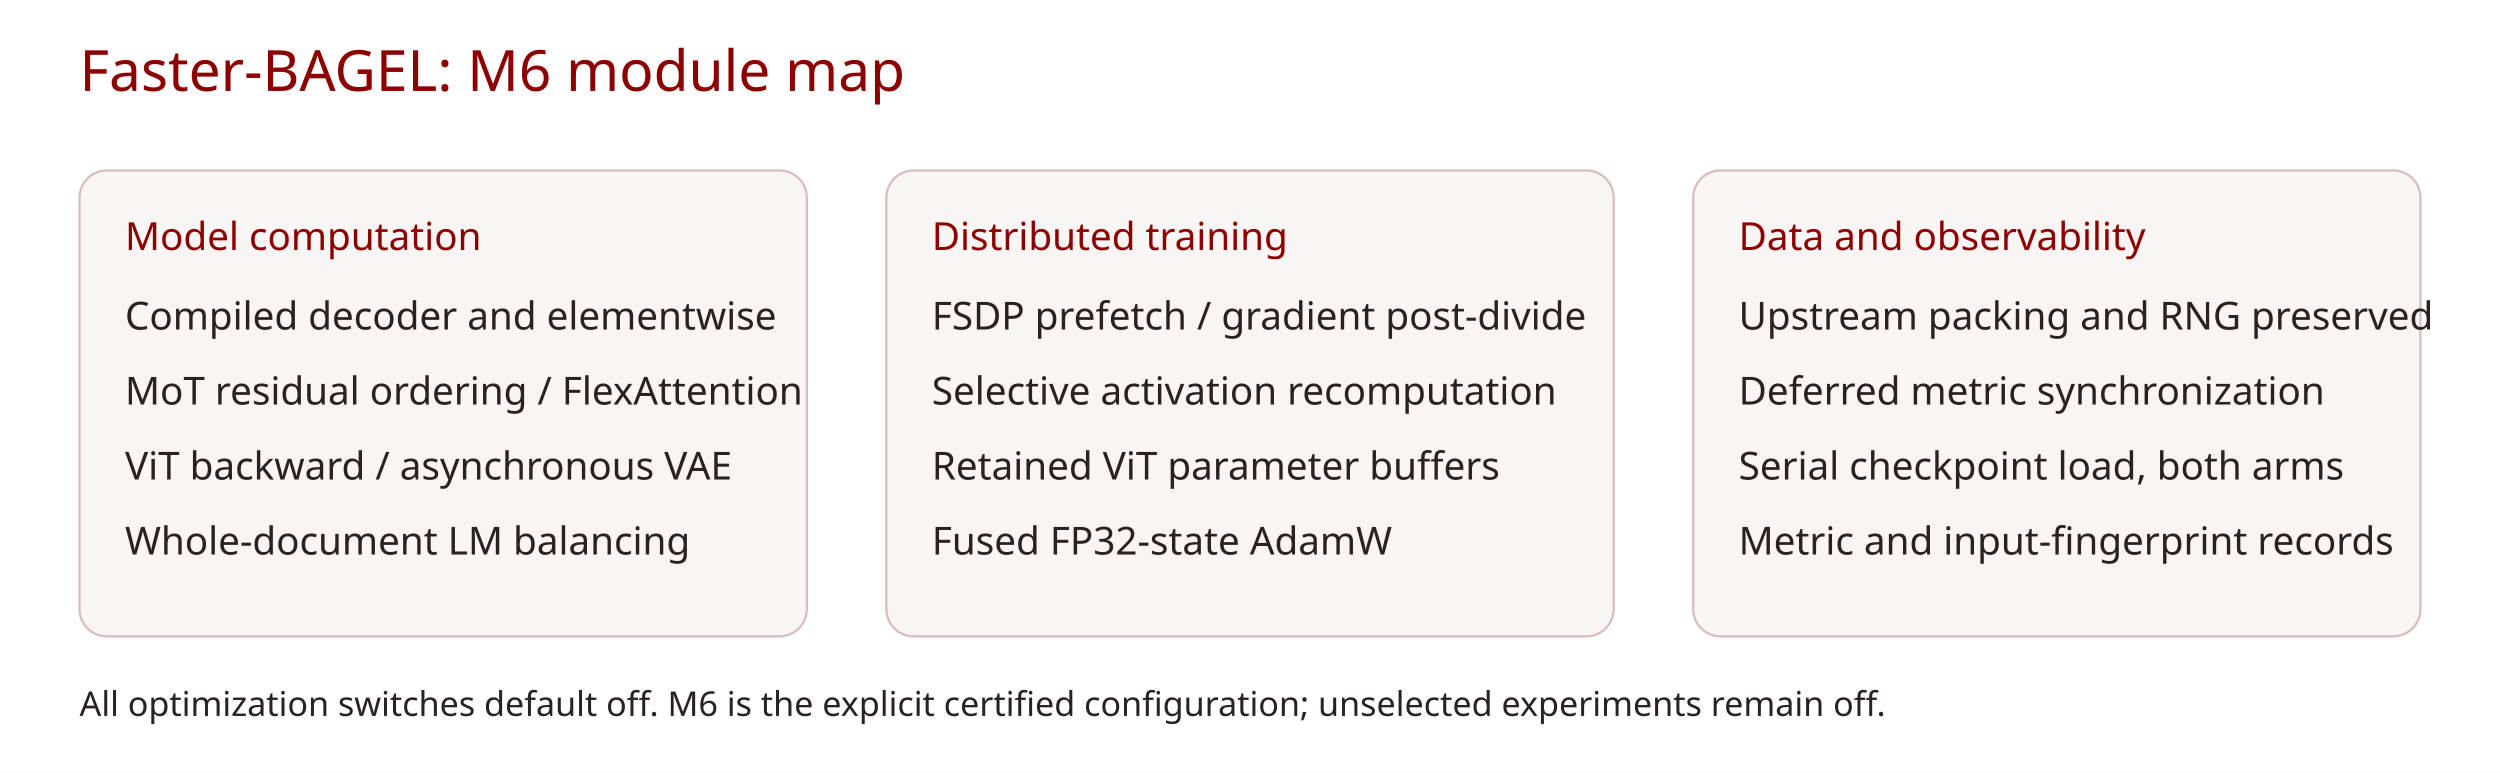
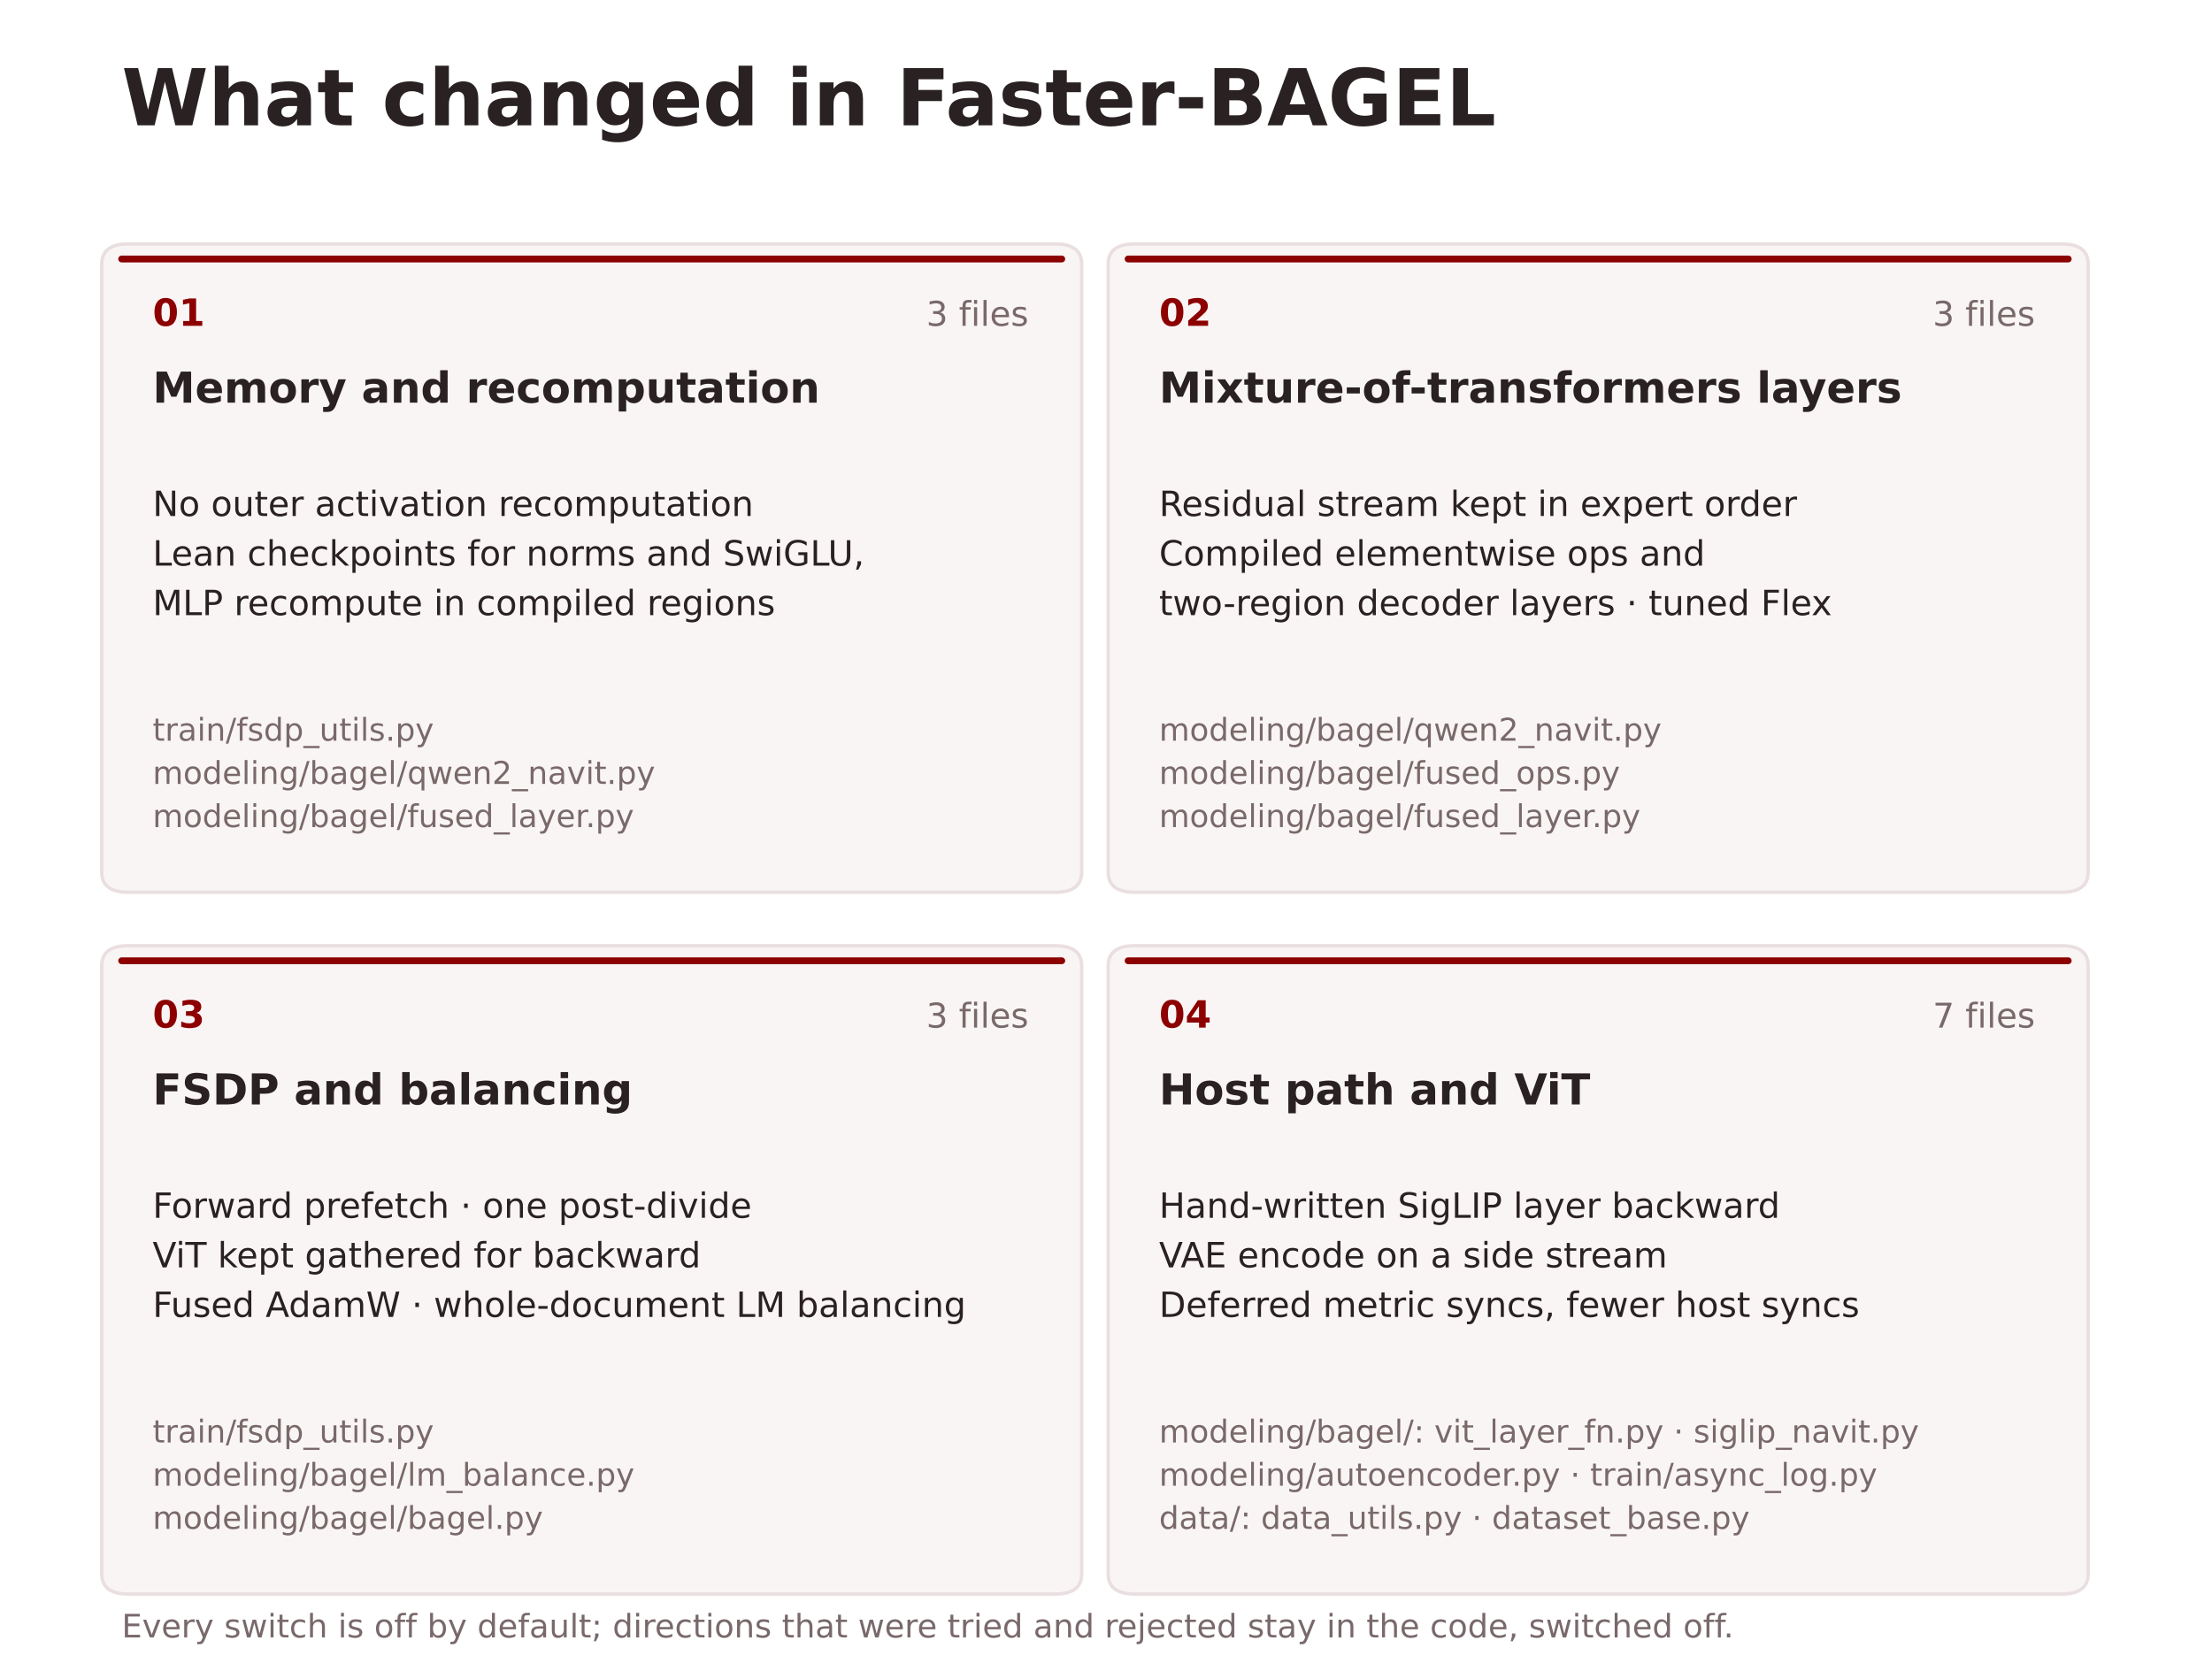
- <svg xmlns="http://www.w3.org/2000/svg" width="1100" height="340" viewBox="0 0 1100 340" role="img" aria-label="M6 optimization module map">
-   <rect width="1100" height="340" fill="white" />
-   <g font-family="sans-serif" fill="#292122">
-     <text x="35" y="40" font-size="25" fill="#8C0000">Faster-BAGEL: M6 module map</text>
-     <g fill="#FAF5F5" stroke="#D7BDBF">
-       <rect x="35" y="75" width="320" height="205" rx="12" />
-       <rect x="390" y="75" width="320" height="205" rx="12" />
-       <rect x="745" y="75" width="320" height="205" rx="12" />
+ <svg xmlns="http://www.w3.org/2000/svg" width="648pt" height="489.6pt" viewBox="0 0 648 489.6" version="1.1">
+   <defs>
+     <style type="text/css">*{stroke-linejoin: round; stroke-linecap: butt}</style>
+   </defs>
+   <g id="figure_1">
+     <g id="patch_1">
+       <path d="M 0 489.6 L 648 489.6 L 648 0 L 0 0 z " style="fill: #ffffff" />
    </g>
-     <g font-size="17">
-       <text x="55" y="110" fill="#8C0000">Model computation</text>
-       <text x="55" y="145">Compiled decoder and elementwise</text>
-       <text x="55" y="178">MoT residual ordering / FlexAttention</text>
-       <text x="55" y="211">ViT backward / asynchronous VAE</text>
-       <text x="55" y="244">Whole-document LM balancing</text>
-       <text x="410" y="110" fill="#8C0000">Distributed training</text>
-       <text x="410" y="145">FSDP prefetch / gradient post-divide</text>
-       <text x="410" y="178">Selective activation recomputation</text>
-       <text x="410" y="211">Retained ViT parameter buffers</text>
-       <text x="410" y="244">Fused FP32-state AdamW</text>
-       <text x="765" y="110" fill="#8C0000">Data and observability</text>
-       <text x="765" y="145">Upstream packing and RNG preserved</text>
-       <text x="765" y="178">Deferred metric synchronization</text>
-       <text x="765" y="211">Serial checkpoint load, both arms</text>
-       <text x="765" y="244">Metric and input-fingerprint records</text>
+     <g id="axes_1">
+       <g id="patch_2">
+         <path d="M 37.584 261.446 L 309.096 261.446 Q 316.872 261.446 316.872 255.571 L 316.872 77.357 Q 316.872 71.482 309.096 71.482 L 37.584 71.482 Q 29.808 71.482 29.808 77.357 L 29.808 255.571 Q 29.808 261.446 37.584 261.446 z " clip-path="url(#p2de1178764)" style="fill: #faf5f5; stroke: #eadfe0; stroke-linejoin: miter" />
+       </g>
+       <g id="patch_3">
+         <path d="M 332.424 261.446 L 603.936 261.446 Q 611.712 261.446 611.712 255.571 L 611.712 77.357 Q 611.712 71.482 603.936 71.482 L 332.424 71.482 Q 324.648 71.482 324.648 77.357 L 324.648 255.571 Q 324.648 261.446 332.424 261.446 z " clip-path="url(#p2de1178764)" style="fill: #faf5f5; stroke: #eadfe0; stroke-linejoin: miter" />
+       </g>
+       <g id="patch_4">
+         <path d="M 37.584 467.078 L 309.096 467.078 Q 316.872 467.078 316.872 461.203 L 316.872 282.989 Q 316.872 277.114 309.096 277.114 L 37.584 277.114 Q 29.808 277.114 29.808 282.989 L 29.808 461.203 Q 29.808 467.078 37.584 467.078 z " clip-path="url(#p2de1178764)" style="fill: #faf5f5; stroke: #eadfe0; stroke-linejoin: miter" />
+       </g>
+       <g id="patch_5">
+         <path d="M 332.424 467.078 L 603.936 467.078 Q 611.712 467.078 611.712 461.203 L 611.712 282.989 Q 611.712 277.114 603.936 277.114 L 332.424 277.114 Q 324.648 277.114 324.648 282.989 L 324.648 461.203 Q 324.648 467.078 332.424 467.078 z " clip-path="url(#p2de1178764)" style="fill: #faf5f5; stroke: #eadfe0; stroke-linejoin: miter" />
+       </g>
+       <g id="line2d_1">
+         <path d="M 35.64 75.888 L 311.04 75.888 " clip-path="url(#p2de1178764)" style="fill: none; stroke: #8c0000; stroke-width: 2; stroke-linecap: round" />
+       </g>
+       <g id="line2d_2">
+         <path d="M 330.48 75.888 L 605.88 75.888 " clip-path="url(#p2de1178764)" style="fill: none; stroke: #8c0000; stroke-width: 2; stroke-linecap: round" />
+       </g>
+       <g id="line2d_3">
+         <path d="M 35.64 281.52 L 311.04 281.52 " clip-path="url(#p2de1178764)" style="fill: none; stroke: #8c0000; stroke-width: 2; stroke-linecap: round" />
+       </g>
+       <g id="line2d_4">
+         <path d="M 330.48 281.52 L 605.88 281.52 " clip-path="url(#p2de1178764)" style="fill: none; stroke: #8c0000; stroke-width: 2; stroke-linecap: round" />
+       </g>
+       <g id="text_1">
+         <text style="fill: #292122; font: 700 23px 'DejaVu Sans'; text-anchor: start" x="35.64" y="36.72" transform="rotate(-0 35.64 36.72)">What changed in Faster-BAGEL</text>
+       </g>
+       <g id="text_2">
+         <text style="fill: #8c0000; font: 700 11px 'DejaVu Sans'; text-anchor: start" x="44.712" y="95.472" transform="rotate(-0 44.712 95.472)">01</text>
+       </g>
+       <g id="text_3">
+         <text style="fill: #79696b; font: 10px 'DejaVu Sans'; text-anchor: end" x="301.32" y="95.472" transform="rotate(-0 301.32 95.472)">3 files</text>
+       </g>
+       <g id="text_4">
+         <text style="fill: #292122; font: 700 12.5px 'DejaVu Sans'; text-anchor: start" x="44.712" y="117.994" transform="rotate(-0 44.712 117.9936)">Memory and recomputation</text>
+       </g>
+       <g id="text_5">
+         <text style="fill: #292122; font: 10.2px 'DejaVu Sans'" transform="translate(44.712 151.2032)">No outer activation recomputation</text>
+         <text style="fill: #292122; font: 10.2px 'DejaVu Sans'" transform="translate(44.712 165.7251)">Lean checkpoints for norms and SwiGLU,</text>
+         <text style="fill: #292122; font: 10.2px 'DejaVu Sans'" transform="translate(44.712 180.2471)">MLP recompute in compiled regions</text>
+       </g>
+       <g id="text_6">
+         <text style="fill: #79696b; font: 9.2px 'DejaVu Sans'" transform="translate(44.712 217.0419)">train/fsdp_utils.py</text>
+         <text style="fill: #79696b; font: 9.2px 'DejaVu Sans'" transform="translate(44.712 229.697)">modeling/bagel/qwen2_navit.py</text>
+         <text style="fill: #79696b; font: 9.2px 'DejaVu Sans'" transform="translate(44.712 242.352)">modeling/bagel/fused_layer.py</text>
+       </g>
+       <g id="text_7">
+         <text style="fill: #8c0000; font: 700 11px 'DejaVu Sans'; text-anchor: start" x="339.552" y="95.472" transform="rotate(-0 339.552 95.472)">02</text>
+       </g>
+       <g id="text_8">
+         <text style="fill: #79696b; font: 10px 'DejaVu Sans'; text-anchor: end" x="596.16" y="95.472" transform="rotate(-0 596.16 95.472)">3 files</text>
+       </g>
+       <g id="text_9">
+         <text style="fill: #292122; font: 700 12.5px 'DejaVu Sans'; text-anchor: start" x="339.552" y="117.994" transform="rotate(-0 339.552 117.9936)">Mixture-of-transformers layers</text>
+       </g>
+       <g id="text_10">
+         <text style="fill: #292122; font: 10.2px 'DejaVu Sans'" transform="translate(339.552 151.2032)">Residual stream kept in expert order</text>
+         <text style="fill: #292122; font: 10.2px 'DejaVu Sans'" transform="translate(339.552 165.7251)">Compiled elementwise ops and</text>
+         <text style="fill: #292122; font: 10.2px 'DejaVu Sans'" transform="translate(339.552 180.2471)">two-region decoder layers · tuned Flex</text>
+       </g>
+       <g id="text_11">
+         <text style="fill: #79696b; font: 9.2px 'DejaVu Sans'" transform="translate(339.552 217.0419)">modeling/bagel/qwen2_navit.py</text>
+         <text style="fill: #79696b; font: 9.2px 'DejaVu Sans'" transform="translate(339.552 229.697)">modeling/bagel/fused_ops.py</text>
+         <text style="fill: #79696b; font: 9.2px 'DejaVu Sans'" transform="translate(339.552 242.352)">modeling/bagel/fused_layer.py</text>
+       </g>
+       <g id="text_12">
+         <text style="fill: #8c0000; font: 700 11px 'DejaVu Sans'; text-anchor: start" x="44.712" y="301.104" transform="rotate(-0 44.712 301.104)">03</text>
+       </g>
+       <g id="text_13">
+         <text style="fill: #79696b; font: 10px 'DejaVu Sans'; text-anchor: end" x="301.32" y="301.104" transform="rotate(-0 301.32 301.104)">3 files</text>
+       </g>
+       <g id="text_14">
+         <text style="fill: #292122; font: 700 12.5px 'DejaVu Sans'; text-anchor: start" x="44.712" y="323.626" transform="rotate(-0 44.712 323.6256)">FSDP and balancing</text>
+       </g>
+       <g id="text_15">
+         <text style="fill: #292122; font: 10.2px 'DejaVu Sans'" transform="translate(44.712 356.8352)">Forward prefetch · one post-divide</text>
+         <text style="fill: #292122; font: 10.2px 'DejaVu Sans'" transform="translate(44.712 371.3571)">ViT kept gathered for backward</text>
+         <text style="fill: #292122; font: 10.2px 'DejaVu Sans'" transform="translate(44.712 385.8791)">Fused AdamW · whole-document LM balancing</text>
+       </g>
+       <g id="text_16">
+         <text style="fill: #79696b; font: 9.2px 'DejaVu Sans'" transform="translate(44.712 422.6739)">train/fsdp_utils.py</text>
+         <text style="fill: #79696b; font: 9.2px 'DejaVu Sans'" transform="translate(44.712 435.329)">modeling/bagel/lm_balance.py</text>
+         <text style="fill: #79696b; font: 9.2px 'DejaVu Sans'" transform="translate(44.712 447.984)">modeling/bagel/bagel.py</text>
+       </g>
+       <g id="text_17">
+         <text style="fill: #8c0000; font: 700 11px 'DejaVu Sans'; text-anchor: start" x="339.552" y="301.104" transform="rotate(-0 339.552 301.104)">04</text>
+       </g>
+       <g id="text_18">
+         <text style="fill: #79696b; font: 10px 'DejaVu Sans'; text-anchor: end" x="596.16" y="301.104" transform="rotate(-0 596.16 301.104)">7 files</text>
+       </g>
+       <g id="text_19">
+         <text style="fill: #292122; font: 700 12.5px 'DejaVu Sans'; text-anchor: start" x="339.552" y="323.626" transform="rotate(-0 339.552 323.6256)">Host path and ViT</text>
+       </g>
+       <g id="text_20">
+         <text style="fill: #292122; font: 10.2px 'DejaVu Sans'" transform="translate(339.552 356.8352)">Hand-written SigLIP layer backward</text>
+         <text style="fill: #292122; font: 10.2px 'DejaVu Sans'" transform="translate(339.552 371.3571)">VAE encode on a side stream</text>
+         <text style="fill: #292122; font: 10.2px 'DejaVu Sans'" transform="translate(339.552 385.8791)">Deferred metric syncs, fewer host syncs</text>
+       </g>
+       <g id="text_21">
+         <text style="fill: #79696b; font: 9.2px 'DejaVu Sans'" transform="translate(339.552 422.6739)">modeling/bagel/: vit_layer_fn.py · siglip_navit.py</text>
+         <text style="fill: #79696b; font: 9.2px 'DejaVu Sans'" transform="translate(339.552 435.329)">modeling/autoencoder.py · train/async_log.py</text>
+         <text style="fill: #79696b; font: 9.2px 'DejaVu Sans'" transform="translate(339.552 447.984)">data/: data_utils.py · dataset_base.py</text>
+       </g>
+       <g id="text_22">
+         <text style="fill: #79696b; font: 9.5px 'DejaVu Sans'; text-anchor: start" x="35.64" y="479.808" transform="rotate(-0 35.64 479.808)">Every switch is off by default; directions that were tried and rejected stay in the code, switched off.</text>
+       </g>
    </g>
-     <text x="35" y="315" font-size="15">All optimization switches default off. M6 is the explicit certified configuration; unselected experiments remain off.</text>
  </g>
+   <defs>
+     <clipPath id="p2de1178764">
+       <rect x="0" y="0" width="648" height="489.6" />
+     </clipPath>
+   </defs>
</svg>
